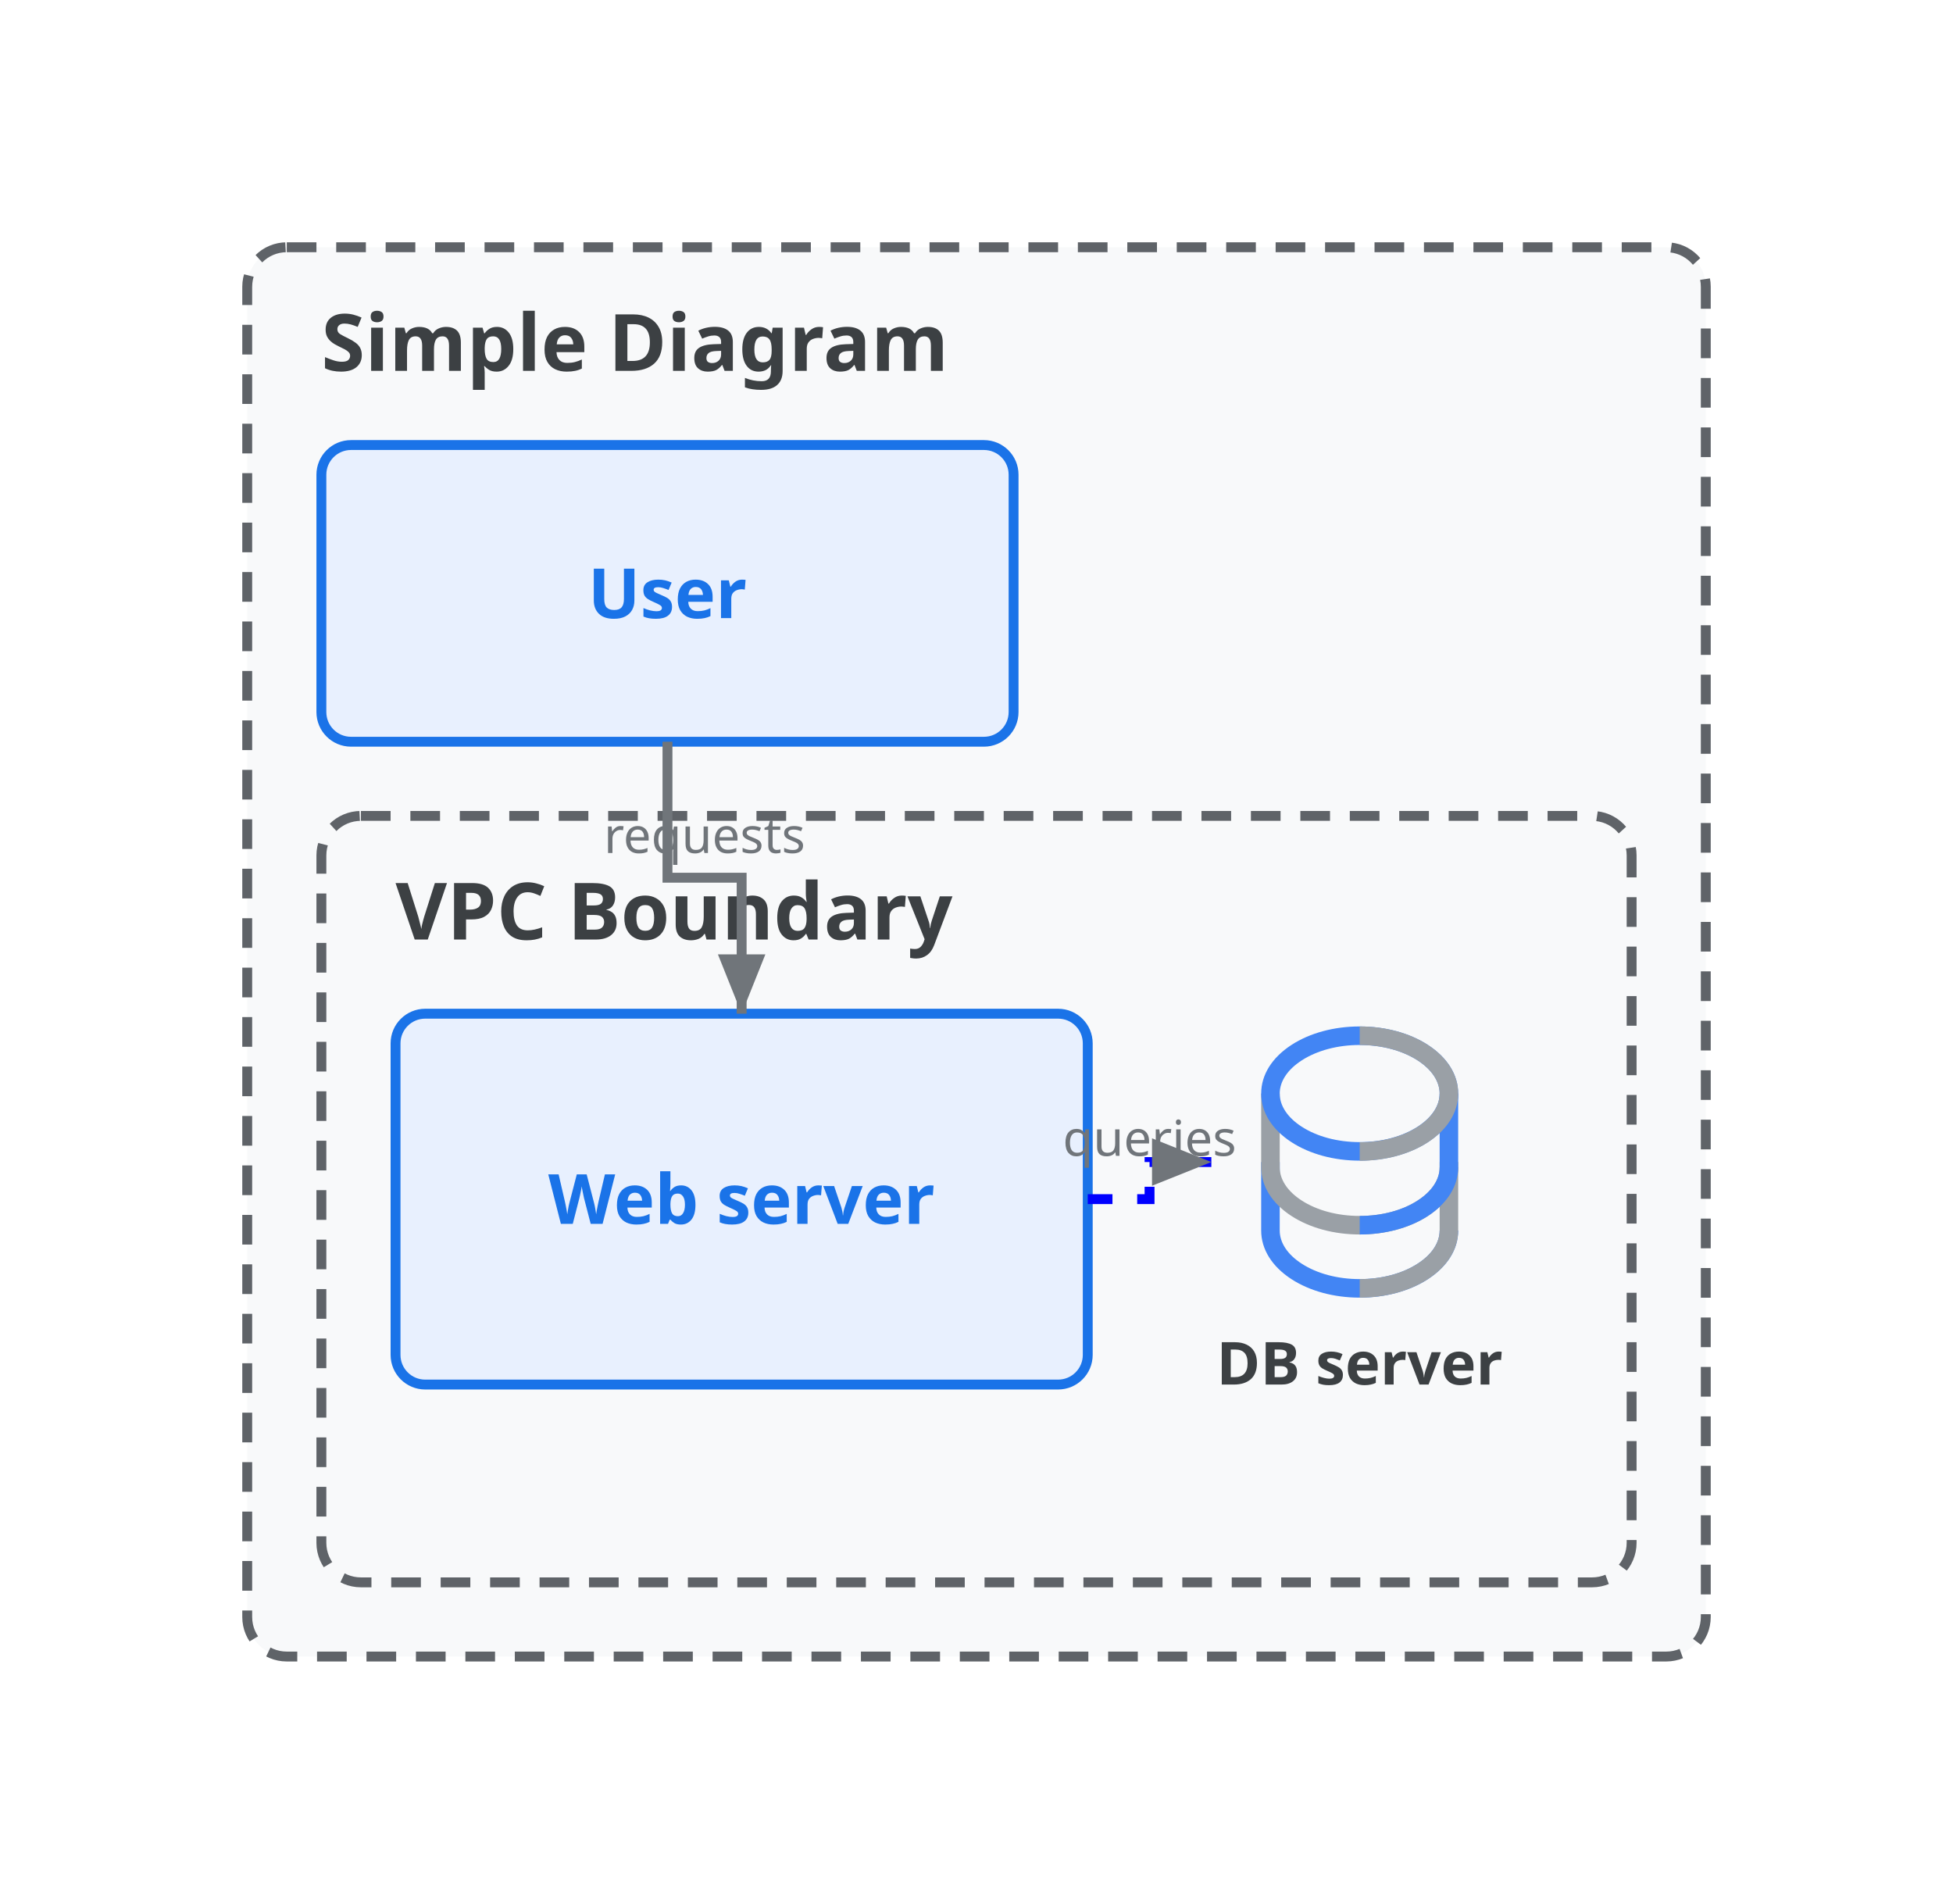
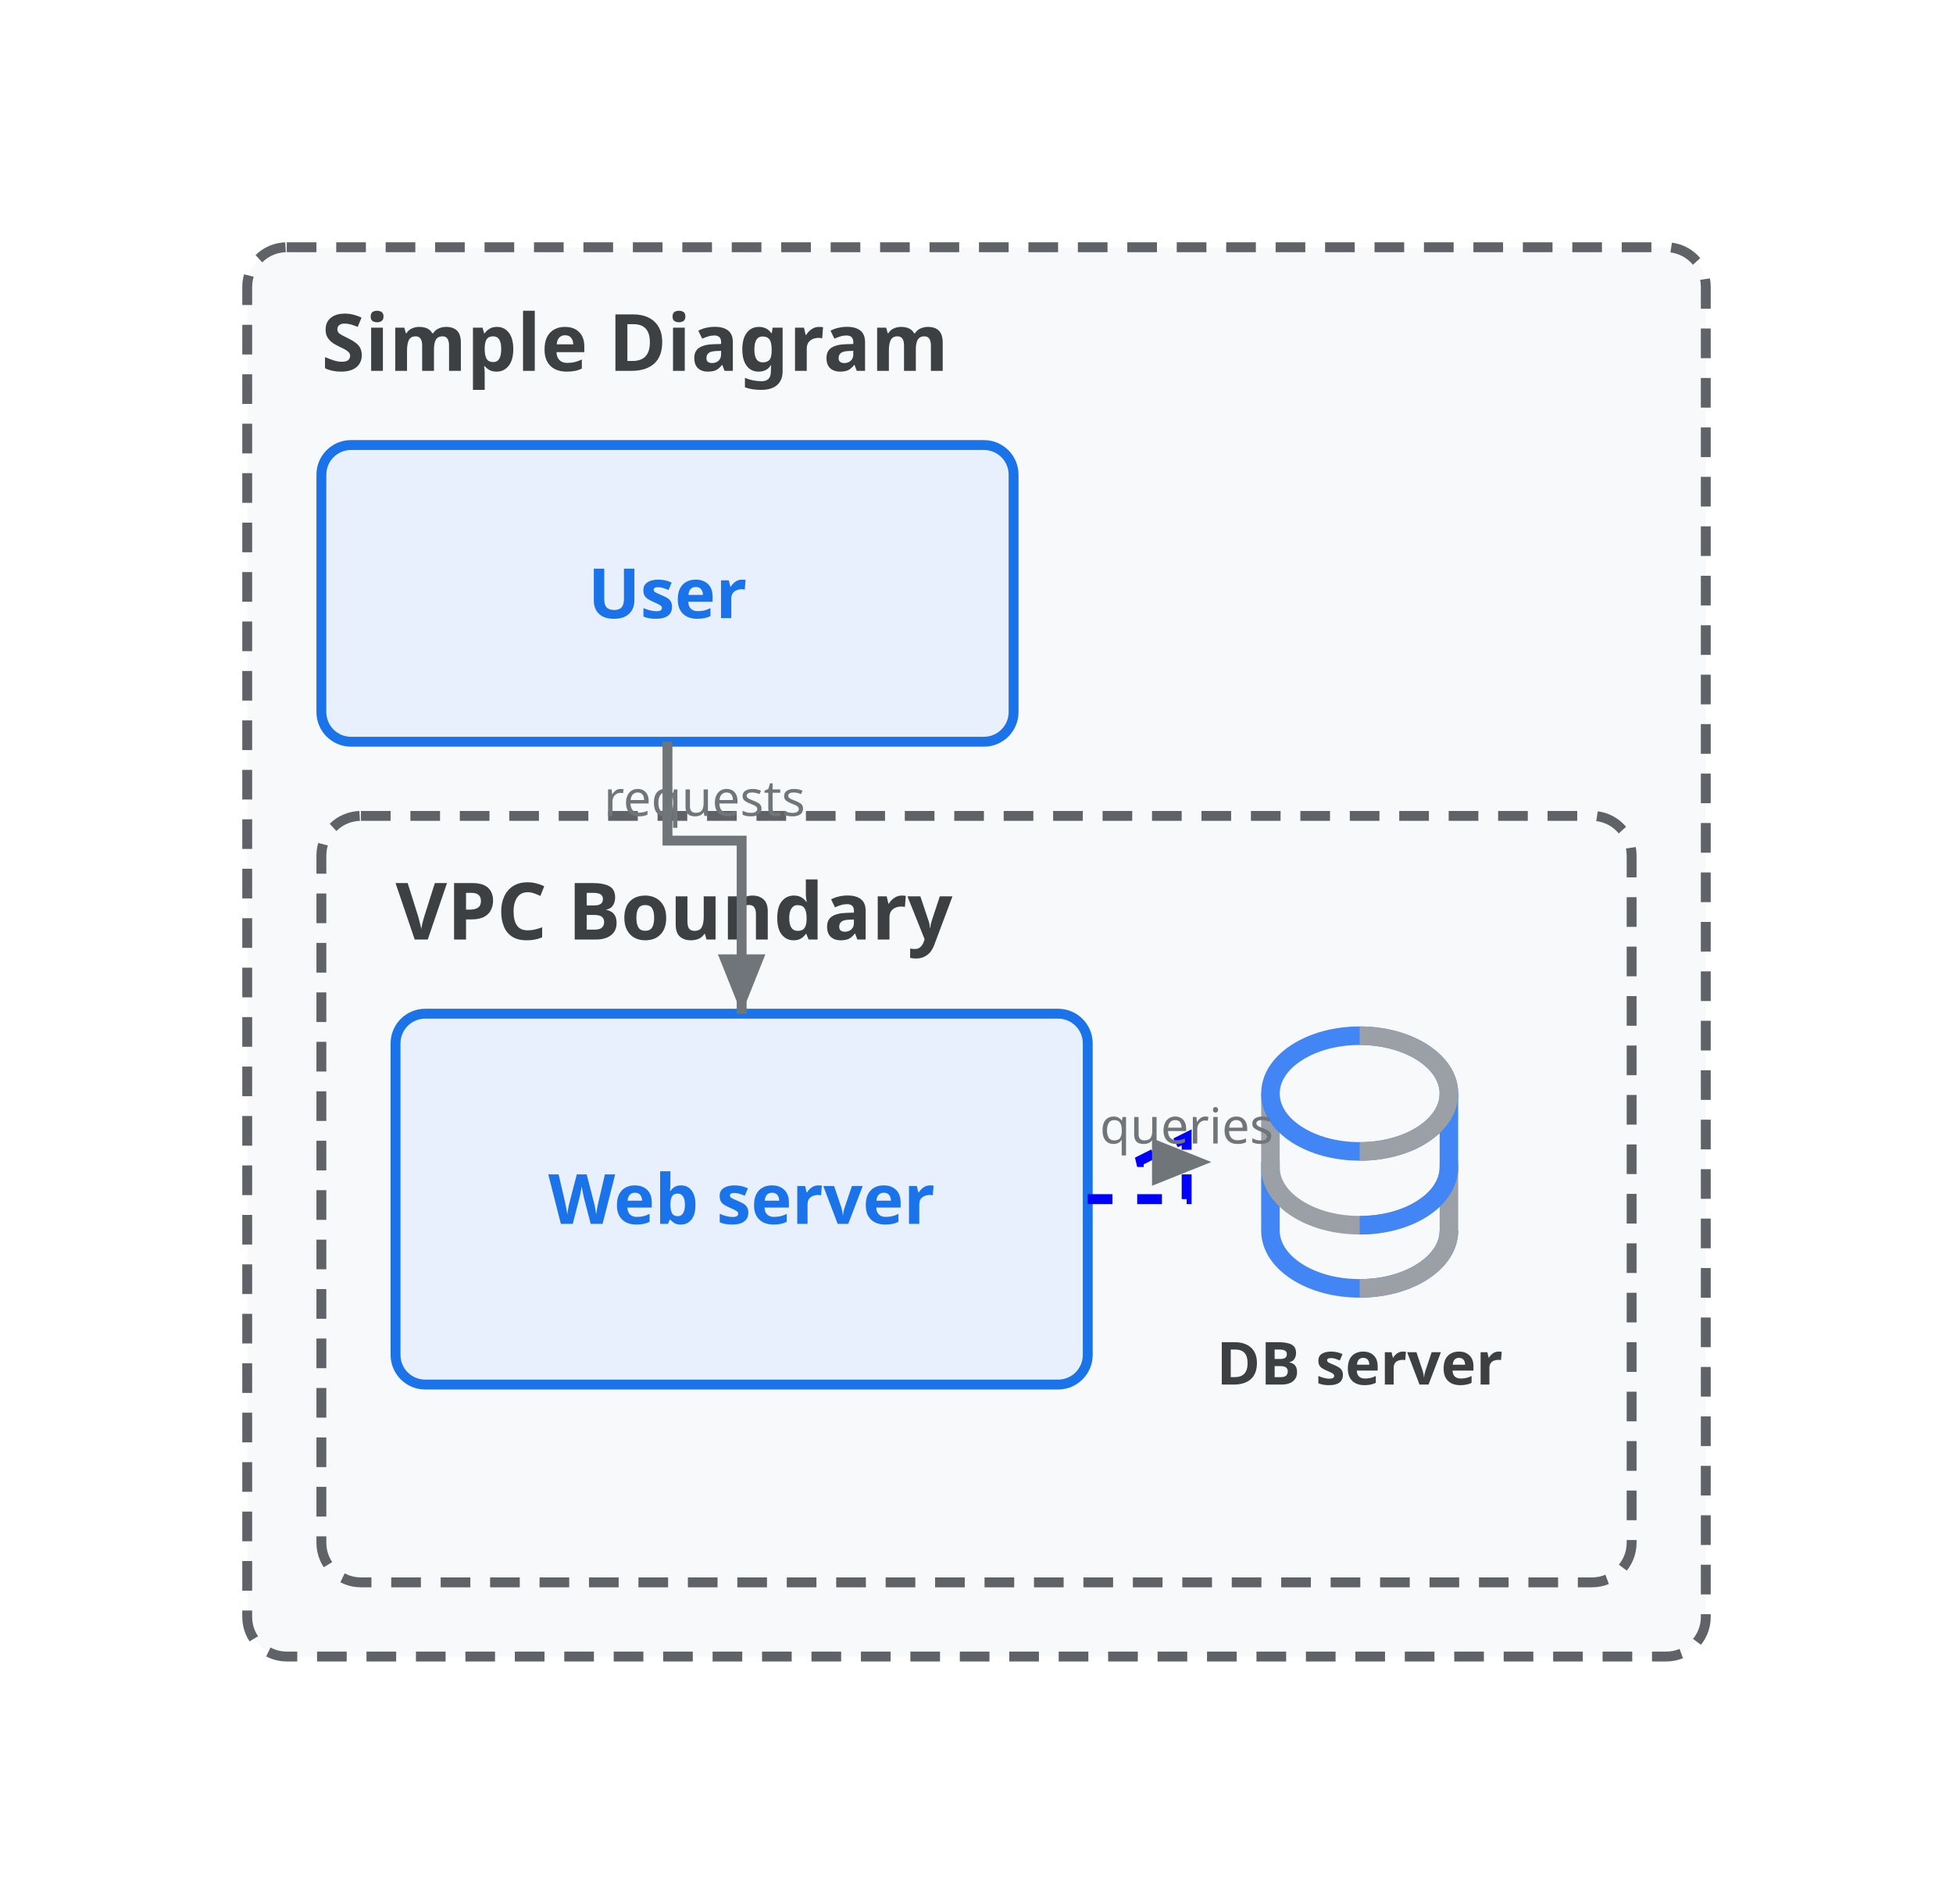
<svg xmlns="http://www.w3.org/2000/svg" width="395" height="385">
  <defs>
    <marker id="arrow" viewBox="0 0 10 10" refX="10" refY="5" markerWidth="6" markerHeight="6" orient="auto-start-reverse">
      <path d="M 0 1 L 10 5 L 0 9 z" fill="#70757A" />
    </marker>
  </defs>
  <rect x="50" y="50" width="295" height="285" fill="#F8F9FA" stroke="#5F6368" stroke-width="2" stroke-dasharray="6,4" rx="8" />
  <text x="65" y="75" font-family="sans-serif" font-size="16" fill="#3C4043" font-weight="bold" text-anchor="start">
    <tspan x="65" dy="0">Simple Diagram</tspan>
  </text>
  <rect x="65" y="90" width="140" height="60" fill="#E8F0FE" stroke="#1A73E8" stroke-width="2" rx="6" />
  <text x="135.0" y="125.0" font-family="sans-serif" font-size="14" fill="#1A73E8" font-weight="bold" text-anchor="middle">
    <tspan x="135.0" dy="0">User</tspan>
  </text>
  <rect x="65" y="165" width="265" height="155" fill="#F8F9FA" stroke="#5F6368" stroke-width="2" stroke-dasharray="6,4" rx="8" />
  <text x="80" y="190" font-family="sans-serif" font-size="16" fill="#3C4043" font-weight="bold" text-anchor="start">
    <tspan x="80" dy="0">VPC Boundary</tspan>
  </text>
  <rect x="80" y="205" width="140" height="75" fill="#E8F0FE" stroke="#1A73E8" stroke-width="2" rx="6" />
  <text x="150.0" y="247.5" font-family="sans-serif" font-size="14" fill="#1A73E8" font-weight="bold" text-anchor="middle">
    <tspan x="150.0" dy="0">Web server</tspan>
  </text>
  <svg x="245.0" y="205" width="60" height="60" viewBox="0 0 512 512">
    <defs>
      <style>
      .st0 {
        fill: none;
      }

      .st1 {
        fill: #4285f4;
      }

      .st2 {
        fill: #9aa0a6;
      }
    </style>
    </defs>
    <g id="bounding_box">
      <rect class="st0" width="512" height="512" />
    </g>
    <g id="art">
      <path class="st1" d="M256,490c-44.2,0-85.9-11.3-117.6-31.8-33.8-21.9-52.4-51.7-52.4-84v-118.2h32v118.2c0,21,13.4,41.3,37.8,57.1,26.5,17.2,62.1,26.7,100.2,26.7s73.7-9.5,100.2-26.7c24.4-15.8,37.8-36.1,37.8-57.1h32c0,32.3-18.6,62.1-52.4,84-31.6,20.5-73.4,31.8-117.6,31.8Z" />
      <path class="st2" d="M256,381c-44.2,0-85.9-11.3-117.6-31.8-33.8-21.9-52.4-51.7-52.4-84v-127.3h32v127.3c0,21,13.4,41.3,37.8,57.1,26.5,17.2,62.1,26.7,100.2,26.7s73.7-9.5,100.2-26.7c24.4-15.8,37.8-36.1,37.8-57.1h32c0,32.3-18.6,62.1-52.4,84-31.6,20.5-73.4,31.8-117.6,31.8Z" />
      <path class="st2" d="M256,490v-32c38.1,0,73.7-9.5,100.2-26.7,24.4-15.8,37.8-36.1,37.8-57.2v-118.1h32v118.1c0,32.3-18.6,62.1-52.4,84.1-31.6,20.5-73.4,31.8-117.6,31.8h0Z" />
      <path class="st1" d="M256,381v-32c38.1,0,73.7-9.5,100.2-26.7,24.4-15.8,37.8-36.1,37.8-57.2v-127.2h32v127.2c0,32.3-18.6,62.1-52.4,84.1-31.6,20.5-73.4,31.8-117.6,31.8h0Z" />
      <path class="st1" d="M256,253.6c-44.2,0-85.9-11.3-117.6-31.8-33.8-21.9-52.4-51.7-52.4-84s18.6-62.1,52.4-84c31.6-20.5,73.4-31.8,117.6-31.8s86,11.3,117.6,31.8c33.8,21.9,52.4,51.7,52.4,84s-18.6,62.1-52.4,84c-31.6,20.5-73.4,31.8-117.6,31.8ZM256,54c-38.1,0-73.7,9.5-100.2,26.7-24.4,15.8-37.8,36.1-37.8,57.1s13.4,41.3,37.8,57.1c26.5,17.2,62.1,26.7,100.2,26.7s73.7-9.5,100.2-26.7c24.4-15.8,37.8-36.1,37.8-57.1s-13.4-41.3-37.8-57.1c-26.5-17.2-62.1-26.7-100.2-26.7Z" />
      <path class="st2" d="M256,253.8v-32c38.1,0,73.7-9.5,100.2-26.7,24.4-15.8,37.8-36.2,37.8-57.2s-13.4-41.4-37.8-57.2c-26.5-17.2-62.1-26.7-100.2-26.7v-32c44.2,0,86,11.3,117.6,31.8,33.8,21.9,52.4,51.8,52.4,84.1s-18.6,62.1-52.4,84.1c-31.6,20.5-73.4,31.8-117.6,31.8h0Z" />
    </g>
  </svg>
  <text x="275.0" y="280" font-family="sans-serif" font-size="12" fill="#3C4043" font-weight="bold" text-anchor="middle">
    <tspan x="275.0" dy="0">DB server</tspan>
  </text>
-   <path d="M 135.0 150 V 177.5 H 150.0 V 205" fill="none" stroke="#70757A" stroke-width="2" marker-end="url(#arrow)" />
-   <text x="142.5" y="172.5" font-family="sans-serif" font-size="10" fill="#70757A" text-anchor="middle">
+   <path d="M 135.0 150 L 135.0 170 L 150 170 L 150.0 205" fill="none" stroke="#70757A" stroke-width="2" marker-end="url(#arrow)" />
+   <text x="142.5" y="165.0" font-family="sans-serif" font-size="10" fill="#70757A" text-anchor="middle">
                            requests
                        </text>
-   <path d="M 220 242.5 H 232.5 V 235.0 H 245.0" fill="none" stroke="blue" stroke-width="2" marker-end="url(#arrow)" stroke-dasharray="5,5" />
-   <text x="232.5" y="233.75" font-family="sans-serif" font-size="10" fill="#70757A" text-anchor="middle">
+   <path d="M 220 242.5 L 240 242.5 L 240 230 L 230 235.0 L 245.0 235.0" fill="none" stroke="blue" stroke-width="2" marker-end="url(#arrow)" stroke-dasharray="5,5" />
+   <text x="240.0" y="231.25" font-family="sans-serif" font-size="10" fill="#70757A" text-anchor="middle">
                            queries
                        </text>
</svg>
